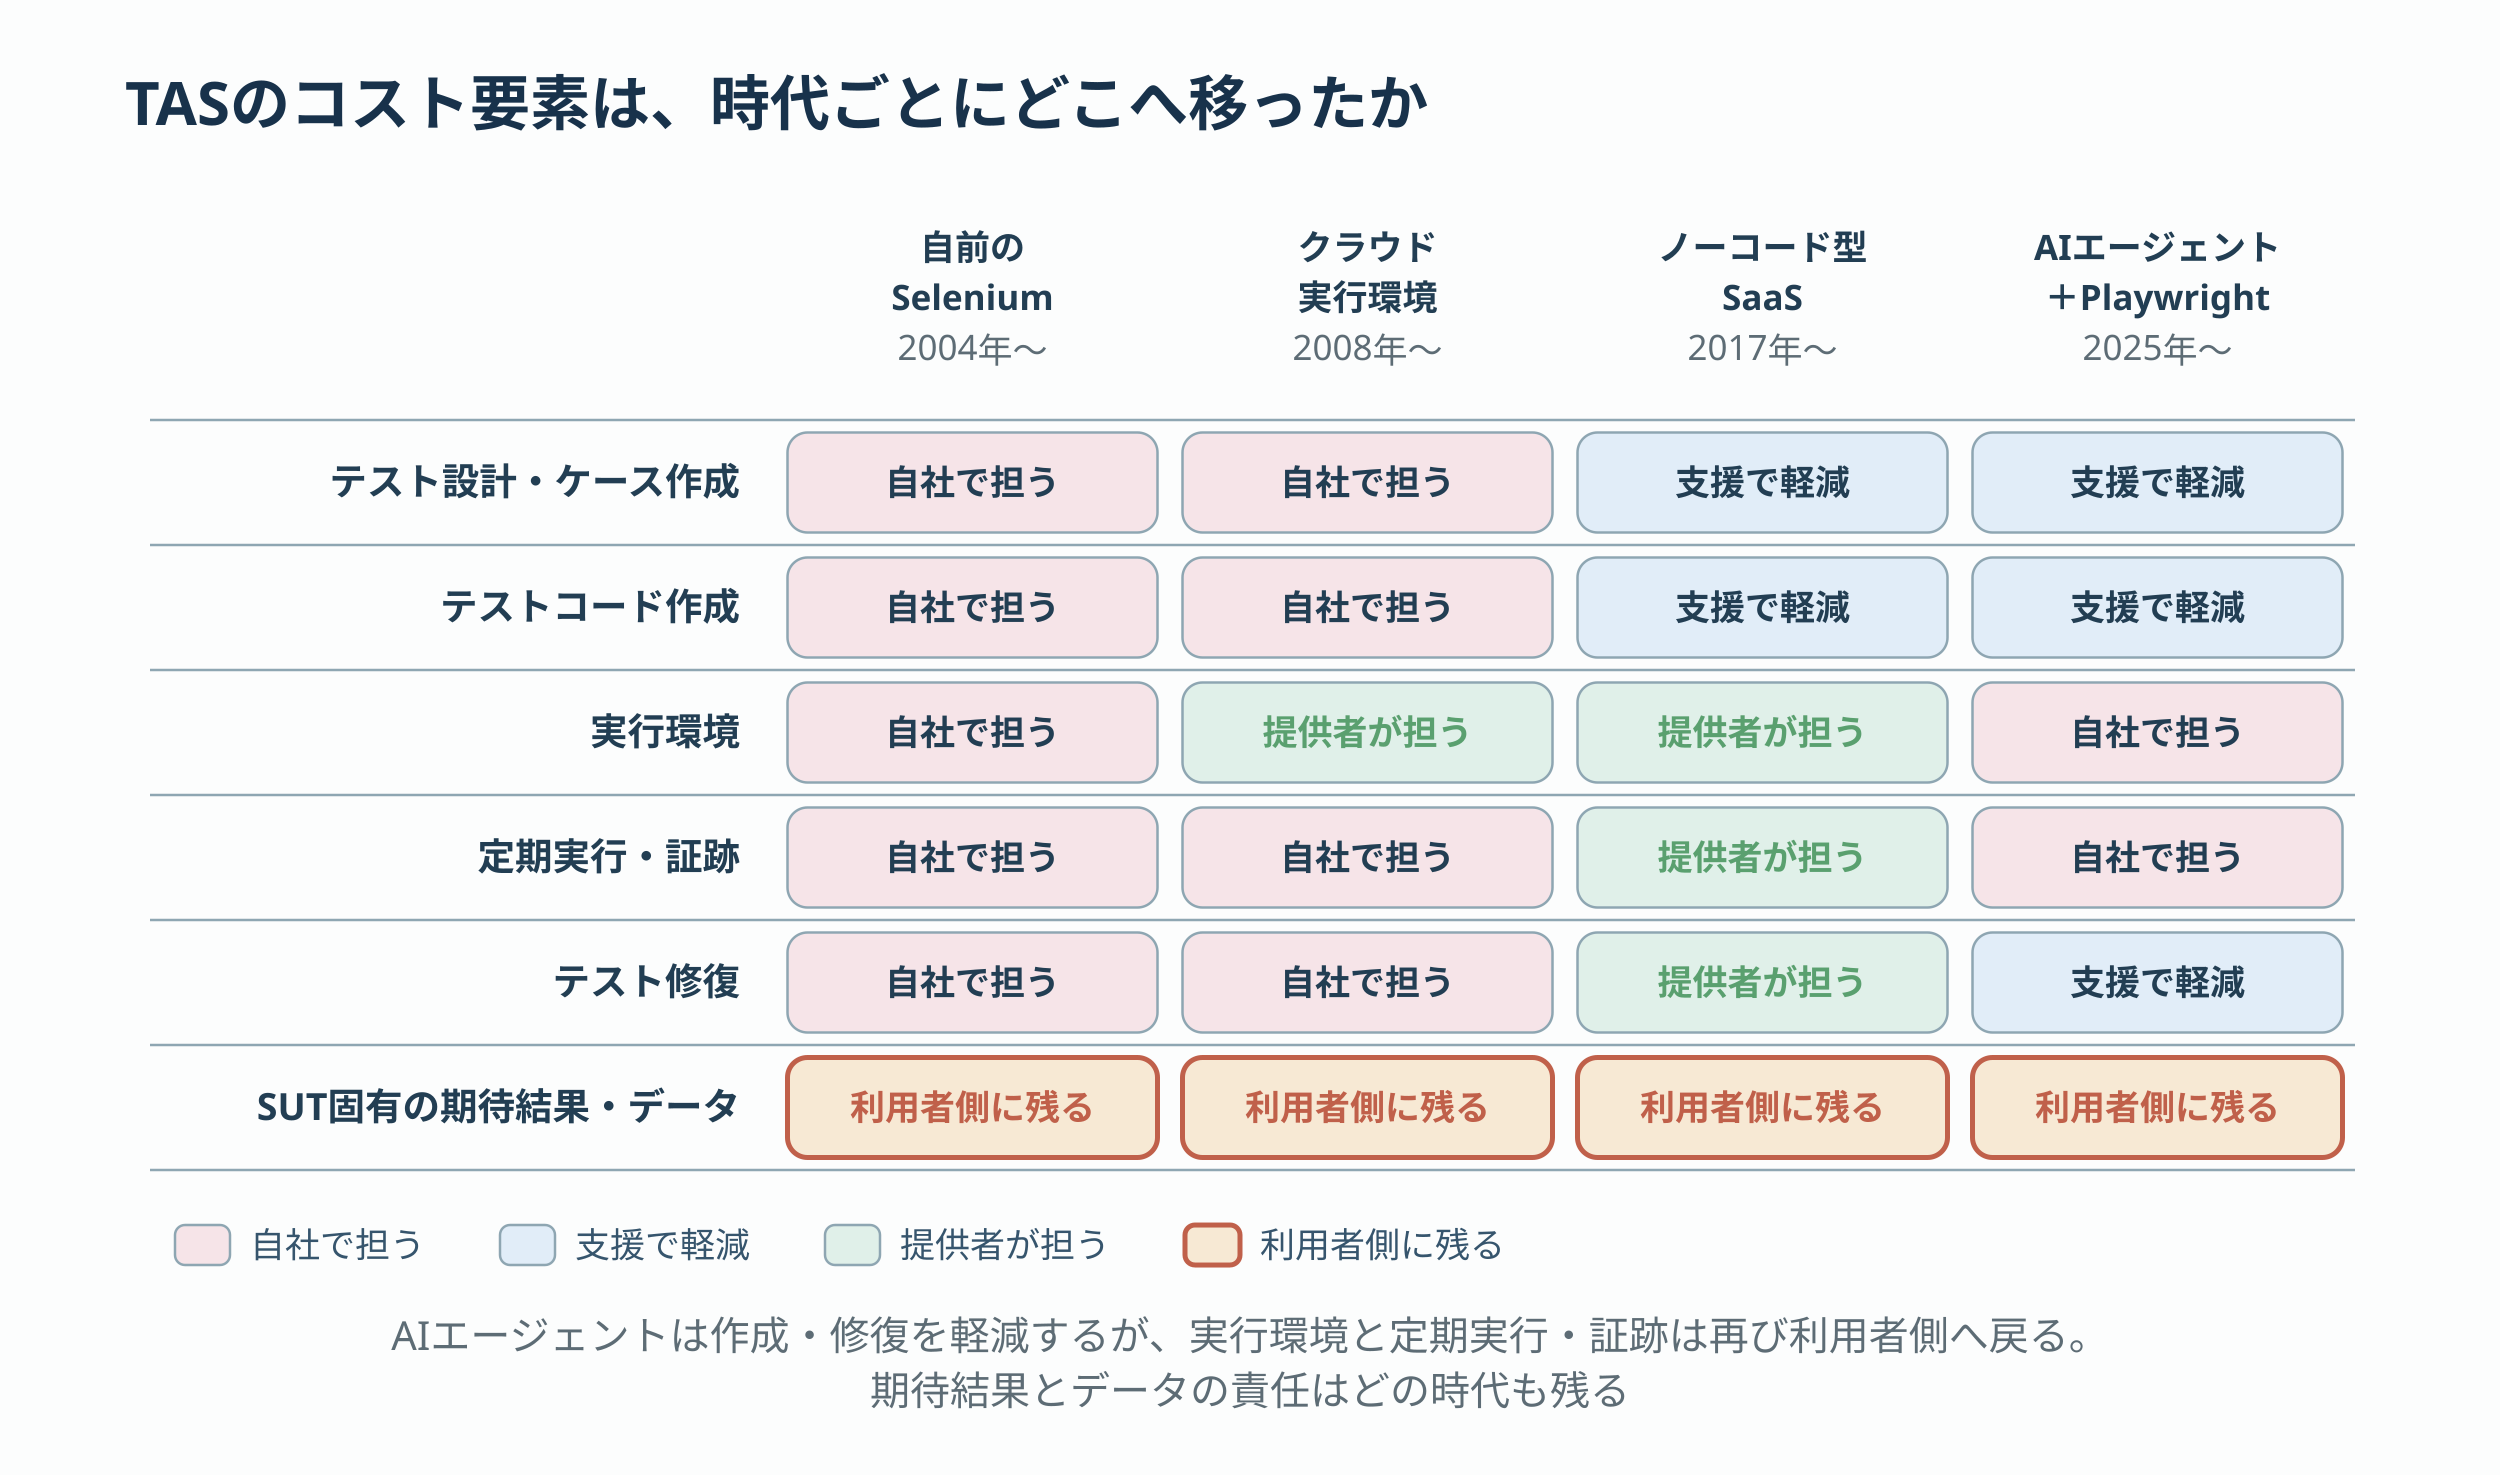
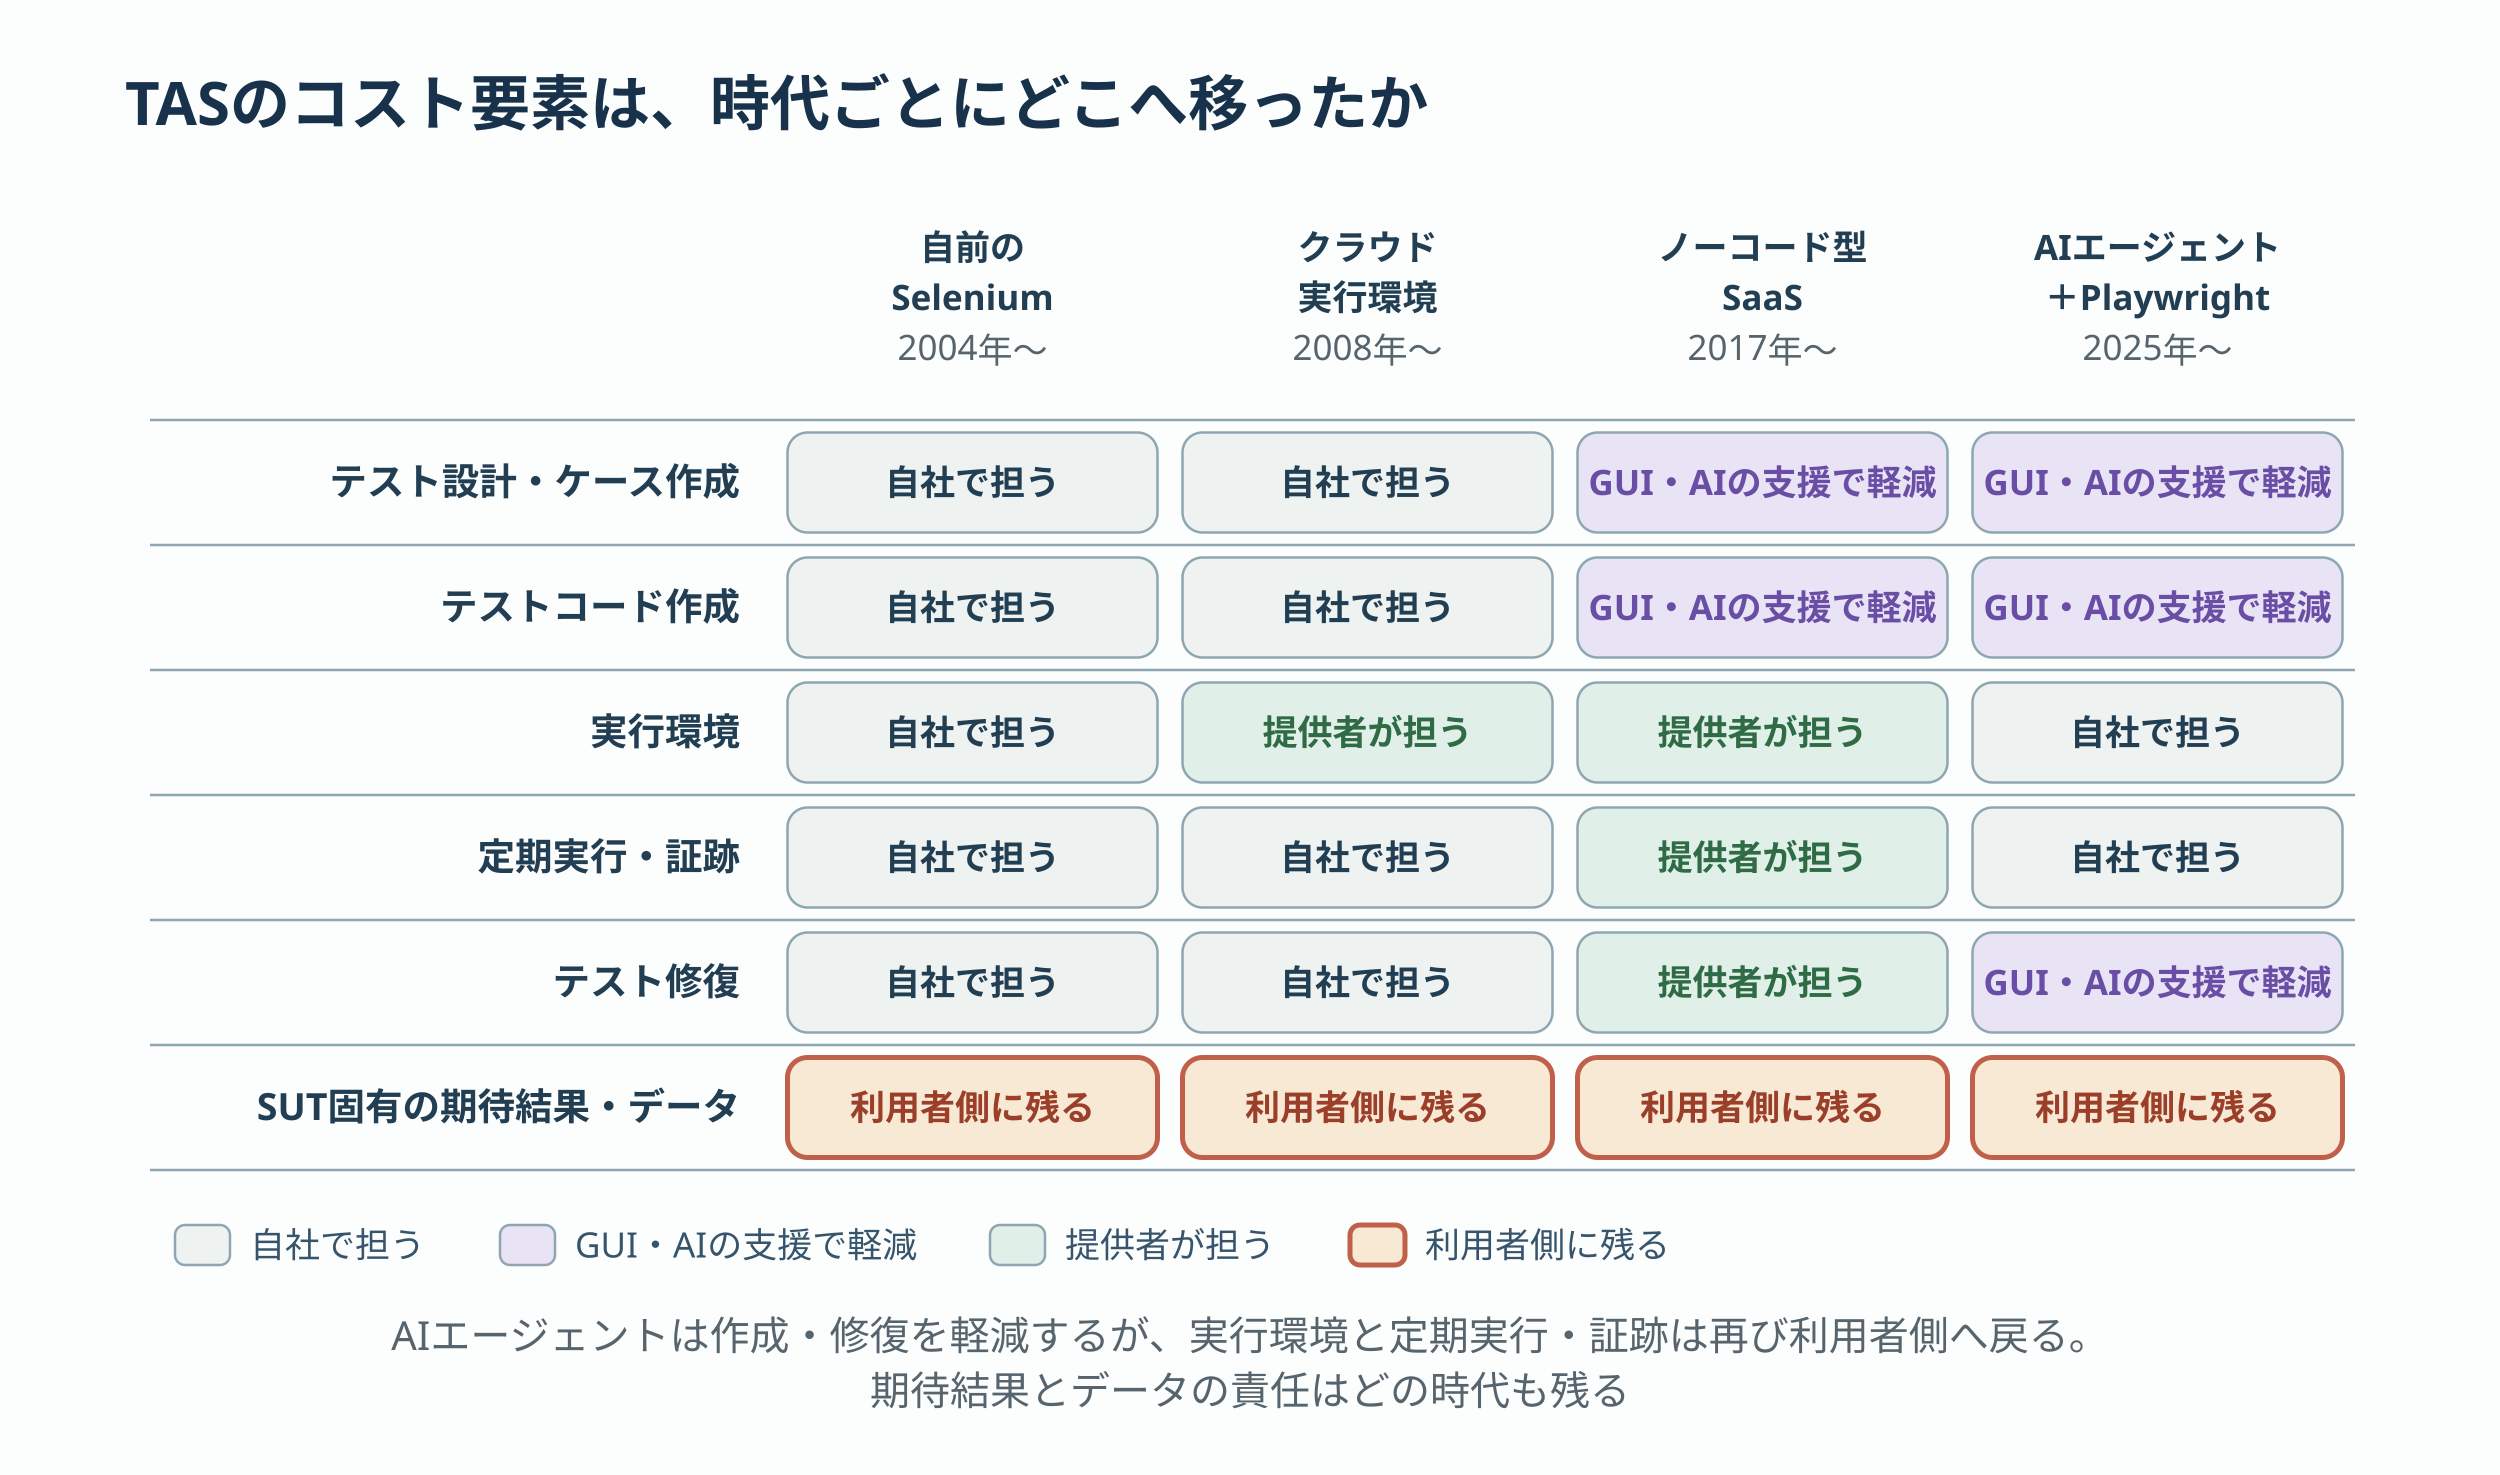
<svg xmlns="http://www.w3.org/2000/svg" width="1000" height="590" viewBox="0 0 1000 590" role="img" aria-label="テスト設計、コード作成、実行環境、定期実行・証跡、修復、期待結果・データの6要素について、自前Selenium、クラウド実行環境、ノーコード型SaaS、AIエージェントとPlaywrightの4時代で、自社で担うか、支援で軽減されるか、提供者が担うか、利用者側に残るかを塗り分けた格子図">
  <rect width="100%" height="100%" fill="#fcfdfd" />
  <text x="50" y="50" text-anchor="start" font-family="sans-serif" font-size="24" font-weight="700" fill="#18324b">TASのコスト要素は、時代ごとにどこへ移ったか</text>
  <text x="389" y="104" text-anchor="middle" font-family="sans-serif" font-size="14" font-weight="700" fill="#223e53">自前の</text>
  <text x="389" y="124" text-anchor="middle" font-family="sans-serif" font-size="14" font-weight="700" fill="#223e53">Selenium</text>
-   <text x="389" y="144" text-anchor="middle" font-family="sans-serif" font-size="14" fill="#5d6c75">2004年〜</text>
+   <text x="389" y="144" text-anchor="middle" font-family="sans-serif" font-size="14" fill="#55646d">2004年〜</text>
  <text x="547" y="104" text-anchor="middle" font-family="sans-serif" font-size="14" font-weight="700" fill="#223e53">クラウド</text>
  <text x="547" y="124" text-anchor="middle" font-family="sans-serif" font-size="14" font-weight="700" fill="#223e53">実行環境</text>
-   <text x="547" y="144" text-anchor="middle" font-family="sans-serif" font-size="14" fill="#5d6c75">2008年〜</text>
+   <text x="547" y="144" text-anchor="middle" font-family="sans-serif" font-size="14" fill="#55646d">2008年〜</text>
  <text x="705" y="104" text-anchor="middle" font-family="sans-serif" font-size="14" font-weight="700" fill="#223e53">ノーコード型</text>
  <text x="705" y="124" text-anchor="middle" font-family="sans-serif" font-size="14" font-weight="700" fill="#223e53">SaaS</text>
-   <text x="705" y="144" text-anchor="middle" font-family="sans-serif" font-size="14" fill="#5d6c75">2017年〜</text>
+   <text x="705" y="144" text-anchor="middle" font-family="sans-serif" font-size="14" fill="#55646d">2017年〜</text>
  <text x="863" y="104" text-anchor="middle" font-family="sans-serif" font-size="14" font-weight="700" fill="#223e53">AIエージェント</text>
  <text x="863" y="124" text-anchor="middle" font-family="sans-serif" font-size="14" font-weight="700" fill="#223e53">＋Playwright</text>
-   <text x="863" y="144" text-anchor="middle" font-family="sans-serif" font-size="14" fill="#5d6c75">2025年〜</text>
+   <text x="863" y="144" text-anchor="middle" font-family="sans-serif" font-size="14" fill="#55646d">2025年〜</text>
  <path d="M60 168 H942" stroke="#8ea6b2" stroke-width="1" />
  <text x="296" y="198" text-anchor="end" font-family="sans-serif" font-size="15" font-weight="700" fill="#223e53">テスト設計・ケース作成</text>
-   <rect x="315" y="173" width="148" height="40" rx="8" fill="#f6e4e8" stroke="#8ea6b2" stroke-width="1" />
+   <rect x="315" y="173" width="148" height="40" rx="8" fill="#eef3f1" stroke="#8ea6b2" stroke-width="1" />
  <text x="389" y="198" text-anchor="middle" font-family="sans-serif" font-size="14" font-weight="700" fill="#223e53">自社で担う</text>
-   <rect x="473" y="173" width="148" height="40" rx="8" fill="#f6e4e8" stroke="#8ea6b2" stroke-width="1" />
+   <rect x="473" y="173" width="148" height="40" rx="8" fill="#eef3f1" stroke="#8ea6b2" stroke-width="1" />
  <text x="547" y="198" text-anchor="middle" font-family="sans-serif" font-size="14" font-weight="700" fill="#223e53">自社で担う</text>
-   <rect x="631" y="173" width="148" height="40" rx="8" fill="#e1edf8" stroke="#8ea6b2" stroke-width="1" />
-   <text x="705" y="198" text-anchor="middle" font-family="sans-serif" font-size="14" font-weight="700" fill="#223e53">支援で軽減</text>
-   <rect x="789" y="173" width="148" height="40" rx="8" fill="#e1edf8" stroke="#8ea6b2" stroke-width="1" />
-   <text x="863" y="198" text-anchor="middle" font-family="sans-serif" font-size="14" font-weight="700" fill="#223e53">支援で軽減</text>
+   <rect x="631" y="173" width="148" height="40" rx="8" fill="#e9e4f5" stroke="#8ea6b2" stroke-width="1" />
+   <text x="705" y="198" text-anchor="middle" font-family="sans-serif" font-size="14" font-weight="700" fill="#6a4ea6">GUI・AIの支援で軽減</text>
+   <rect x="789" y="173" width="148" height="40" rx="8" fill="#e9e4f5" stroke="#8ea6b2" stroke-width="1" />
+   <text x="863" y="198" text-anchor="middle" font-family="sans-serif" font-size="14" font-weight="700" fill="#6a4ea6">GUI・AIの支援で軽減</text>
  <path d="M60 218 H942" stroke="#8ea6b2" stroke-width="1" />
  <text x="296" y="248" text-anchor="end" font-family="sans-serif" font-size="15" font-weight="700" fill="#223e53">テストコード作成</text>
-   <rect x="315" y="223" width="148" height="40" rx="8" fill="#f6e4e8" stroke="#8ea6b2" stroke-width="1" />
+   <rect x="315" y="223" width="148" height="40" rx="8" fill="#eef3f1" stroke="#8ea6b2" stroke-width="1" />
  <text x="389" y="248" text-anchor="middle" font-family="sans-serif" font-size="14" font-weight="700" fill="#223e53">自社で担う</text>
-   <rect x="473" y="223" width="148" height="40" rx="8" fill="#f6e4e8" stroke="#8ea6b2" stroke-width="1" />
+   <rect x="473" y="223" width="148" height="40" rx="8" fill="#eef3f1" stroke="#8ea6b2" stroke-width="1" />
  <text x="547" y="248" text-anchor="middle" font-family="sans-serif" font-size="14" font-weight="700" fill="#223e53">自社で担う</text>
-   <rect x="631" y="223" width="148" height="40" rx="8" fill="#e1edf8" stroke="#8ea6b2" stroke-width="1" />
-   <text x="705" y="248" text-anchor="middle" font-family="sans-serif" font-size="14" font-weight="700" fill="#223e53">支援で軽減</text>
-   <rect x="789" y="223" width="148" height="40" rx="8" fill="#e1edf8" stroke="#8ea6b2" stroke-width="1" />
-   <text x="863" y="248" text-anchor="middle" font-family="sans-serif" font-size="14" font-weight="700" fill="#223e53">支援で軽減</text>
+   <rect x="631" y="223" width="148" height="40" rx="8" fill="#e9e4f5" stroke="#8ea6b2" stroke-width="1" />
+   <text x="705" y="248" text-anchor="middle" font-family="sans-serif" font-size="14" font-weight="700" fill="#6a4ea6">GUI・AIの支援で軽減</text>
+   <rect x="789" y="223" width="148" height="40" rx="8" fill="#e9e4f5" stroke="#8ea6b2" stroke-width="1" />
+   <text x="863" y="248" text-anchor="middle" font-family="sans-serif" font-size="14" font-weight="700" fill="#6a4ea6">GUI・AIの支援で軽減</text>
  <path d="M60 268 H942" stroke="#8ea6b2" stroke-width="1" />
  <text x="296" y="298" text-anchor="end" font-family="sans-serif" font-size="15" font-weight="700" fill="#223e53">実行環境</text>
-   <rect x="315" y="273" width="148" height="40" rx="8" fill="#f6e4e8" stroke="#8ea6b2" stroke-width="1" />
+   <rect x="315" y="273" width="148" height="40" rx="8" fill="#eef3f1" stroke="#8ea6b2" stroke-width="1" />
  <text x="389" y="298" text-anchor="middle" font-family="sans-serif" font-size="14" font-weight="700" fill="#223e53">自社で担う</text>
  <rect x="473" y="273" width="148" height="40" rx="8" fill="#e0f0e9" stroke="#8ea6b2" stroke-width="1" />
-   <text x="547" y="298" text-anchor="middle" font-family="sans-serif" font-size="14" font-weight="700" fill="#5aa06f">提供者が担う</text>
+   <text x="547" y="298" text-anchor="middle" font-family="sans-serif" font-size="14" font-weight="700" fill="#2f6b45">提供者が担う</text>
  <rect x="631" y="273" width="148" height="40" rx="8" fill="#e0f0e9" stroke="#8ea6b2" stroke-width="1" />
-   <text x="705" y="298" text-anchor="middle" font-family="sans-serif" font-size="14" font-weight="700" fill="#5aa06f">提供者が担う</text>
-   <rect x="789" y="273" width="148" height="40" rx="8" fill="#f6e4e8" stroke="#8ea6b2" stroke-width="1" />
+   <text x="705" y="298" text-anchor="middle" font-family="sans-serif" font-size="14" font-weight="700" fill="#2f6b45">提供者が担う</text>
+   <rect x="789" y="273" width="148" height="40" rx="8" fill="#eef3f1" stroke="#8ea6b2" stroke-width="1" />
  <text x="863" y="298" text-anchor="middle" font-family="sans-serif" font-size="14" font-weight="700" fill="#223e53">自社で担う</text>
  <path d="M60 318 H942" stroke="#8ea6b2" stroke-width="1" />
  <text x="296" y="348" text-anchor="end" font-family="sans-serif" font-size="15" font-weight="700" fill="#223e53">定期実行・証跡</text>
-   <rect x="315" y="323" width="148" height="40" rx="8" fill="#f6e4e8" stroke="#8ea6b2" stroke-width="1" />
+   <rect x="315" y="323" width="148" height="40" rx="8" fill="#eef3f1" stroke="#8ea6b2" stroke-width="1" />
  <text x="389" y="348" text-anchor="middle" font-family="sans-serif" font-size="14" font-weight="700" fill="#223e53">自社で担う</text>
-   <rect x="473" y="323" width="148" height="40" rx="8" fill="#f6e4e8" stroke="#8ea6b2" stroke-width="1" />
+   <rect x="473" y="323" width="148" height="40" rx="8" fill="#eef3f1" stroke="#8ea6b2" stroke-width="1" />
  <text x="547" y="348" text-anchor="middle" font-family="sans-serif" font-size="14" font-weight="700" fill="#223e53">自社で担う</text>
  <rect x="631" y="323" width="148" height="40" rx="8" fill="#e0f0e9" stroke="#8ea6b2" stroke-width="1" />
-   <text x="705" y="348" text-anchor="middle" font-family="sans-serif" font-size="14" font-weight="700" fill="#5aa06f">提供者が担う</text>
-   <rect x="789" y="323" width="148" height="40" rx="8" fill="#f6e4e8" stroke="#8ea6b2" stroke-width="1" />
+   <text x="705" y="348" text-anchor="middle" font-family="sans-serif" font-size="14" font-weight="700" fill="#2f6b45">提供者が担う</text>
+   <rect x="789" y="323" width="148" height="40" rx="8" fill="#eef3f1" stroke="#8ea6b2" stroke-width="1" />
  <text x="863" y="348" text-anchor="middle" font-family="sans-serif" font-size="14" font-weight="700" fill="#223e53">自社で担う</text>
  <path d="M60 368 H942" stroke="#8ea6b2" stroke-width="1" />
  <text x="296" y="398" text-anchor="end" font-family="sans-serif" font-size="15" font-weight="700" fill="#223e53">テスト修復</text>
-   <rect x="315" y="373" width="148" height="40" rx="8" fill="#f6e4e8" stroke="#8ea6b2" stroke-width="1" />
+   <rect x="315" y="373" width="148" height="40" rx="8" fill="#eef3f1" stroke="#8ea6b2" stroke-width="1" />
  <text x="389" y="398" text-anchor="middle" font-family="sans-serif" font-size="14" font-weight="700" fill="#223e53">自社で担う</text>
-   <rect x="473" y="373" width="148" height="40" rx="8" fill="#f6e4e8" stroke="#8ea6b2" stroke-width="1" />
+   <rect x="473" y="373" width="148" height="40" rx="8" fill="#eef3f1" stroke="#8ea6b2" stroke-width="1" />
  <text x="547" y="398" text-anchor="middle" font-family="sans-serif" font-size="14" font-weight="700" fill="#223e53">自社で担う</text>
  <rect x="631" y="373" width="148" height="40" rx="8" fill="#e0f0e9" stroke="#8ea6b2" stroke-width="1" />
-   <text x="705" y="398" text-anchor="middle" font-family="sans-serif" font-size="14" font-weight="700" fill="#5aa06f">提供者が担う</text>
-   <rect x="789" y="373" width="148" height="40" rx="8" fill="#e1edf8" stroke="#8ea6b2" stroke-width="1" />
-   <text x="863" y="398" text-anchor="middle" font-family="sans-serif" font-size="14" font-weight="700" fill="#223e53">支援で軽減</text>
+   <text x="705" y="398" text-anchor="middle" font-family="sans-serif" font-size="14" font-weight="700" fill="#2f6b45">提供者が担う</text>
+   <rect x="789" y="373" width="148" height="40" rx="8" fill="#e9e4f5" stroke="#8ea6b2" stroke-width="1" />
+   <text x="863" y="398" text-anchor="middle" font-family="sans-serif" font-size="14" font-weight="700" fill="#6a4ea6">GUI・AIの支援で軽減</text>
  <path d="M60 418 H942" stroke="#8ea6b2" stroke-width="1" />
  <text x="296" y="448" text-anchor="end" font-family="sans-serif" font-size="15" font-weight="700" fill="#223e53">SUT固有の期待結果・データ</text>
  <rect x="315" y="423" width="148" height="40" rx="8" fill="#f7e9d4" stroke="#c0604a" stroke-width="2" />
-   <text x="389" y="448" text-anchor="middle" font-family="sans-serif" font-size="14" font-weight="700" fill="#c0604a">利用者側に残る</text>
+   <text x="389" y="448" text-anchor="middle" font-family="sans-serif" font-size="14" font-weight="700" fill="#9c3f2a">利用者側に残る</text>
  <rect x="473" y="423" width="148" height="40" rx="8" fill="#f7e9d4" stroke="#c0604a" stroke-width="2" />
-   <text x="547" y="448" text-anchor="middle" font-family="sans-serif" font-size="14" font-weight="700" fill="#c0604a">利用者側に残る</text>
+   <text x="547" y="448" text-anchor="middle" font-family="sans-serif" font-size="14" font-weight="700" fill="#9c3f2a">利用者側に残る</text>
  <rect x="631" y="423" width="148" height="40" rx="8" fill="#f7e9d4" stroke="#c0604a" stroke-width="2" />
-   <text x="705" y="448" text-anchor="middle" font-family="sans-serif" font-size="14" font-weight="700" fill="#c0604a">利用者側に残る</text>
+   <text x="705" y="448" text-anchor="middle" font-family="sans-serif" font-size="14" font-weight="700" fill="#9c3f2a">利用者側に残る</text>
  <rect x="789" y="423" width="148" height="40" rx="8" fill="#f7e9d4" stroke="#c0604a" stroke-width="2" />
-   <text x="863" y="448" text-anchor="middle" font-family="sans-serif" font-size="14" font-weight="700" fill="#c0604a">利用者側に残る</text>
+   <text x="863" y="448" text-anchor="middle" font-family="sans-serif" font-size="14" font-weight="700" fill="#9c3f2a">利用者側に残る</text>
  <path d="M60 468 H942" stroke="#8ea6b2" stroke-width="1" />
-   <rect x="70" y="490" width="22" height="16" rx="4" fill="#f6e4e8" stroke="#8ea6b2" stroke-width="1" />
+   <rect x="70" y="490" width="22" height="16" rx="4" fill="#eef3f1" stroke="#8ea6b2" stroke-width="1" />
  <text x="100" y="503" text-anchor="start" font-family="sans-serif" font-size="14" fill="#36556d">自社で担う</text>
-   <rect x="200" y="490" width="22" height="16" rx="4" fill="#e1edf8" stroke="#8ea6b2" stroke-width="1" />
-   <text x="230" y="503" text-anchor="start" font-family="sans-serif" font-size="14" fill="#36556d">支援で軽減</text>
-   <rect x="330" y="490" width="22" height="16" rx="4" fill="#e0f0e9" stroke="#8ea6b2" stroke-width="1" />
-   <text x="360" y="503" text-anchor="start" font-family="sans-serif" font-size="14" fill="#36556d">提供者が担う</text>
-   <rect x="474" y="490" width="22" height="16" rx="4" fill="#f7e9d4" stroke="#c0604a" stroke-width="2" />
-   <text x="504" y="503" text-anchor="start" font-family="sans-serif" font-size="14" fill="#36556d">利用者側に残る</text>
-   <text x="500" y="540" text-anchor="middle" font-family="sans-serif" font-size="16" fill="#5d6c75">AIエージェントは作成・修復を軽減するが、実行環境と定期実行・証跡は再び利用者側へ戻る。</text>
-   <text x="500" y="562" text-anchor="middle" font-family="sans-serif" font-size="16" fill="#5d6c75">期待結果とデータの責任はどの時代も残る</text>
+   <rect x="200" y="490" width="22" height="16" rx="4" fill="#e9e4f5" stroke="#8ea6b2" stroke-width="1" />
+   <text x="230" y="503" text-anchor="start" font-family="sans-serif" font-size="14" fill="#36556d">GUI・AIの支援で軽減</text>
+   <rect x="396" y="490" width="22" height="16" rx="4" fill="#e0f0e9" stroke="#8ea6b2" stroke-width="1" />
+   <text x="426" y="503" text-anchor="start" font-family="sans-serif" font-size="14" fill="#36556d">提供者が担う</text>
+   <rect x="540" y="490" width="22" height="16" rx="4" fill="#f7e9d4" stroke="#c0604a" stroke-width="2" />
+   <text x="570" y="503" text-anchor="start" font-family="sans-serif" font-size="14" fill="#36556d">利用者側に残る</text>
+   <text x="500" y="540" text-anchor="middle" font-family="sans-serif" font-size="16" fill="#55646d">AIエージェントは作成・修復を軽減するが、実行環境と定期実行・証跡は再び利用者側へ戻る。</text>
+   <text x="500" y="562" text-anchor="middle" font-family="sans-serif" font-size="16" fill="#55646d">期待結果とデータの責任はどの時代も残る</text>
</svg>
